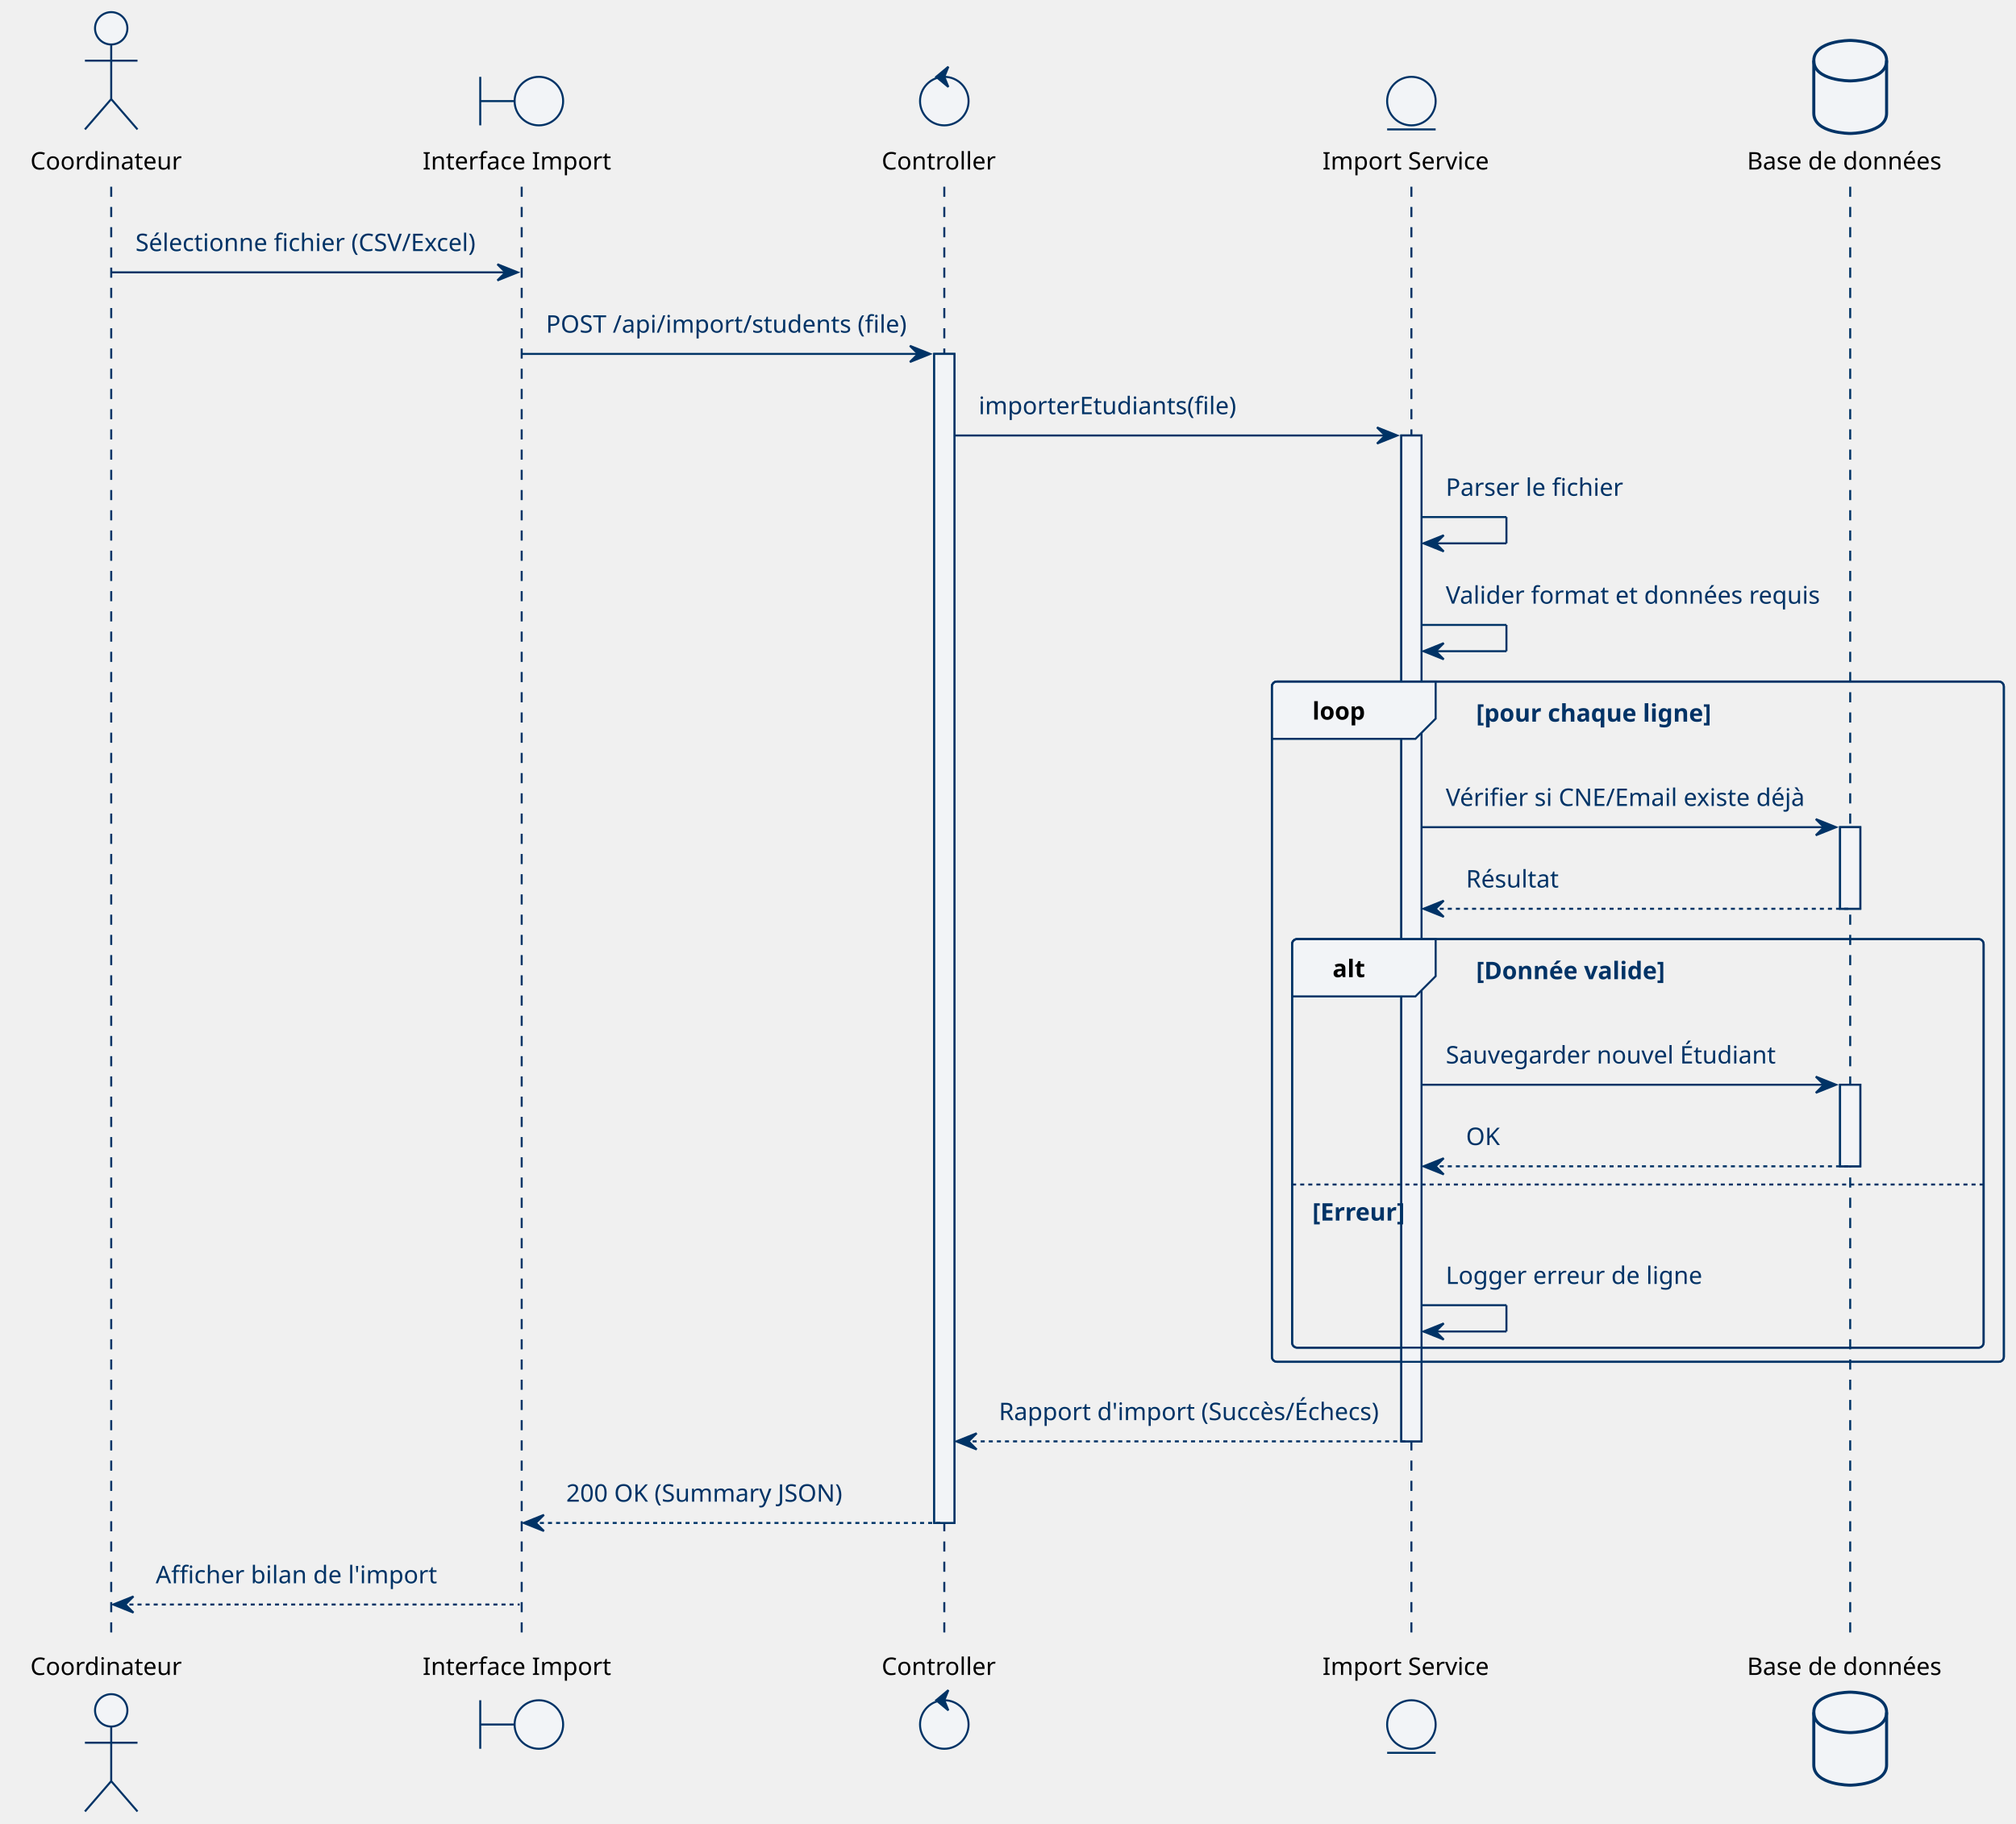
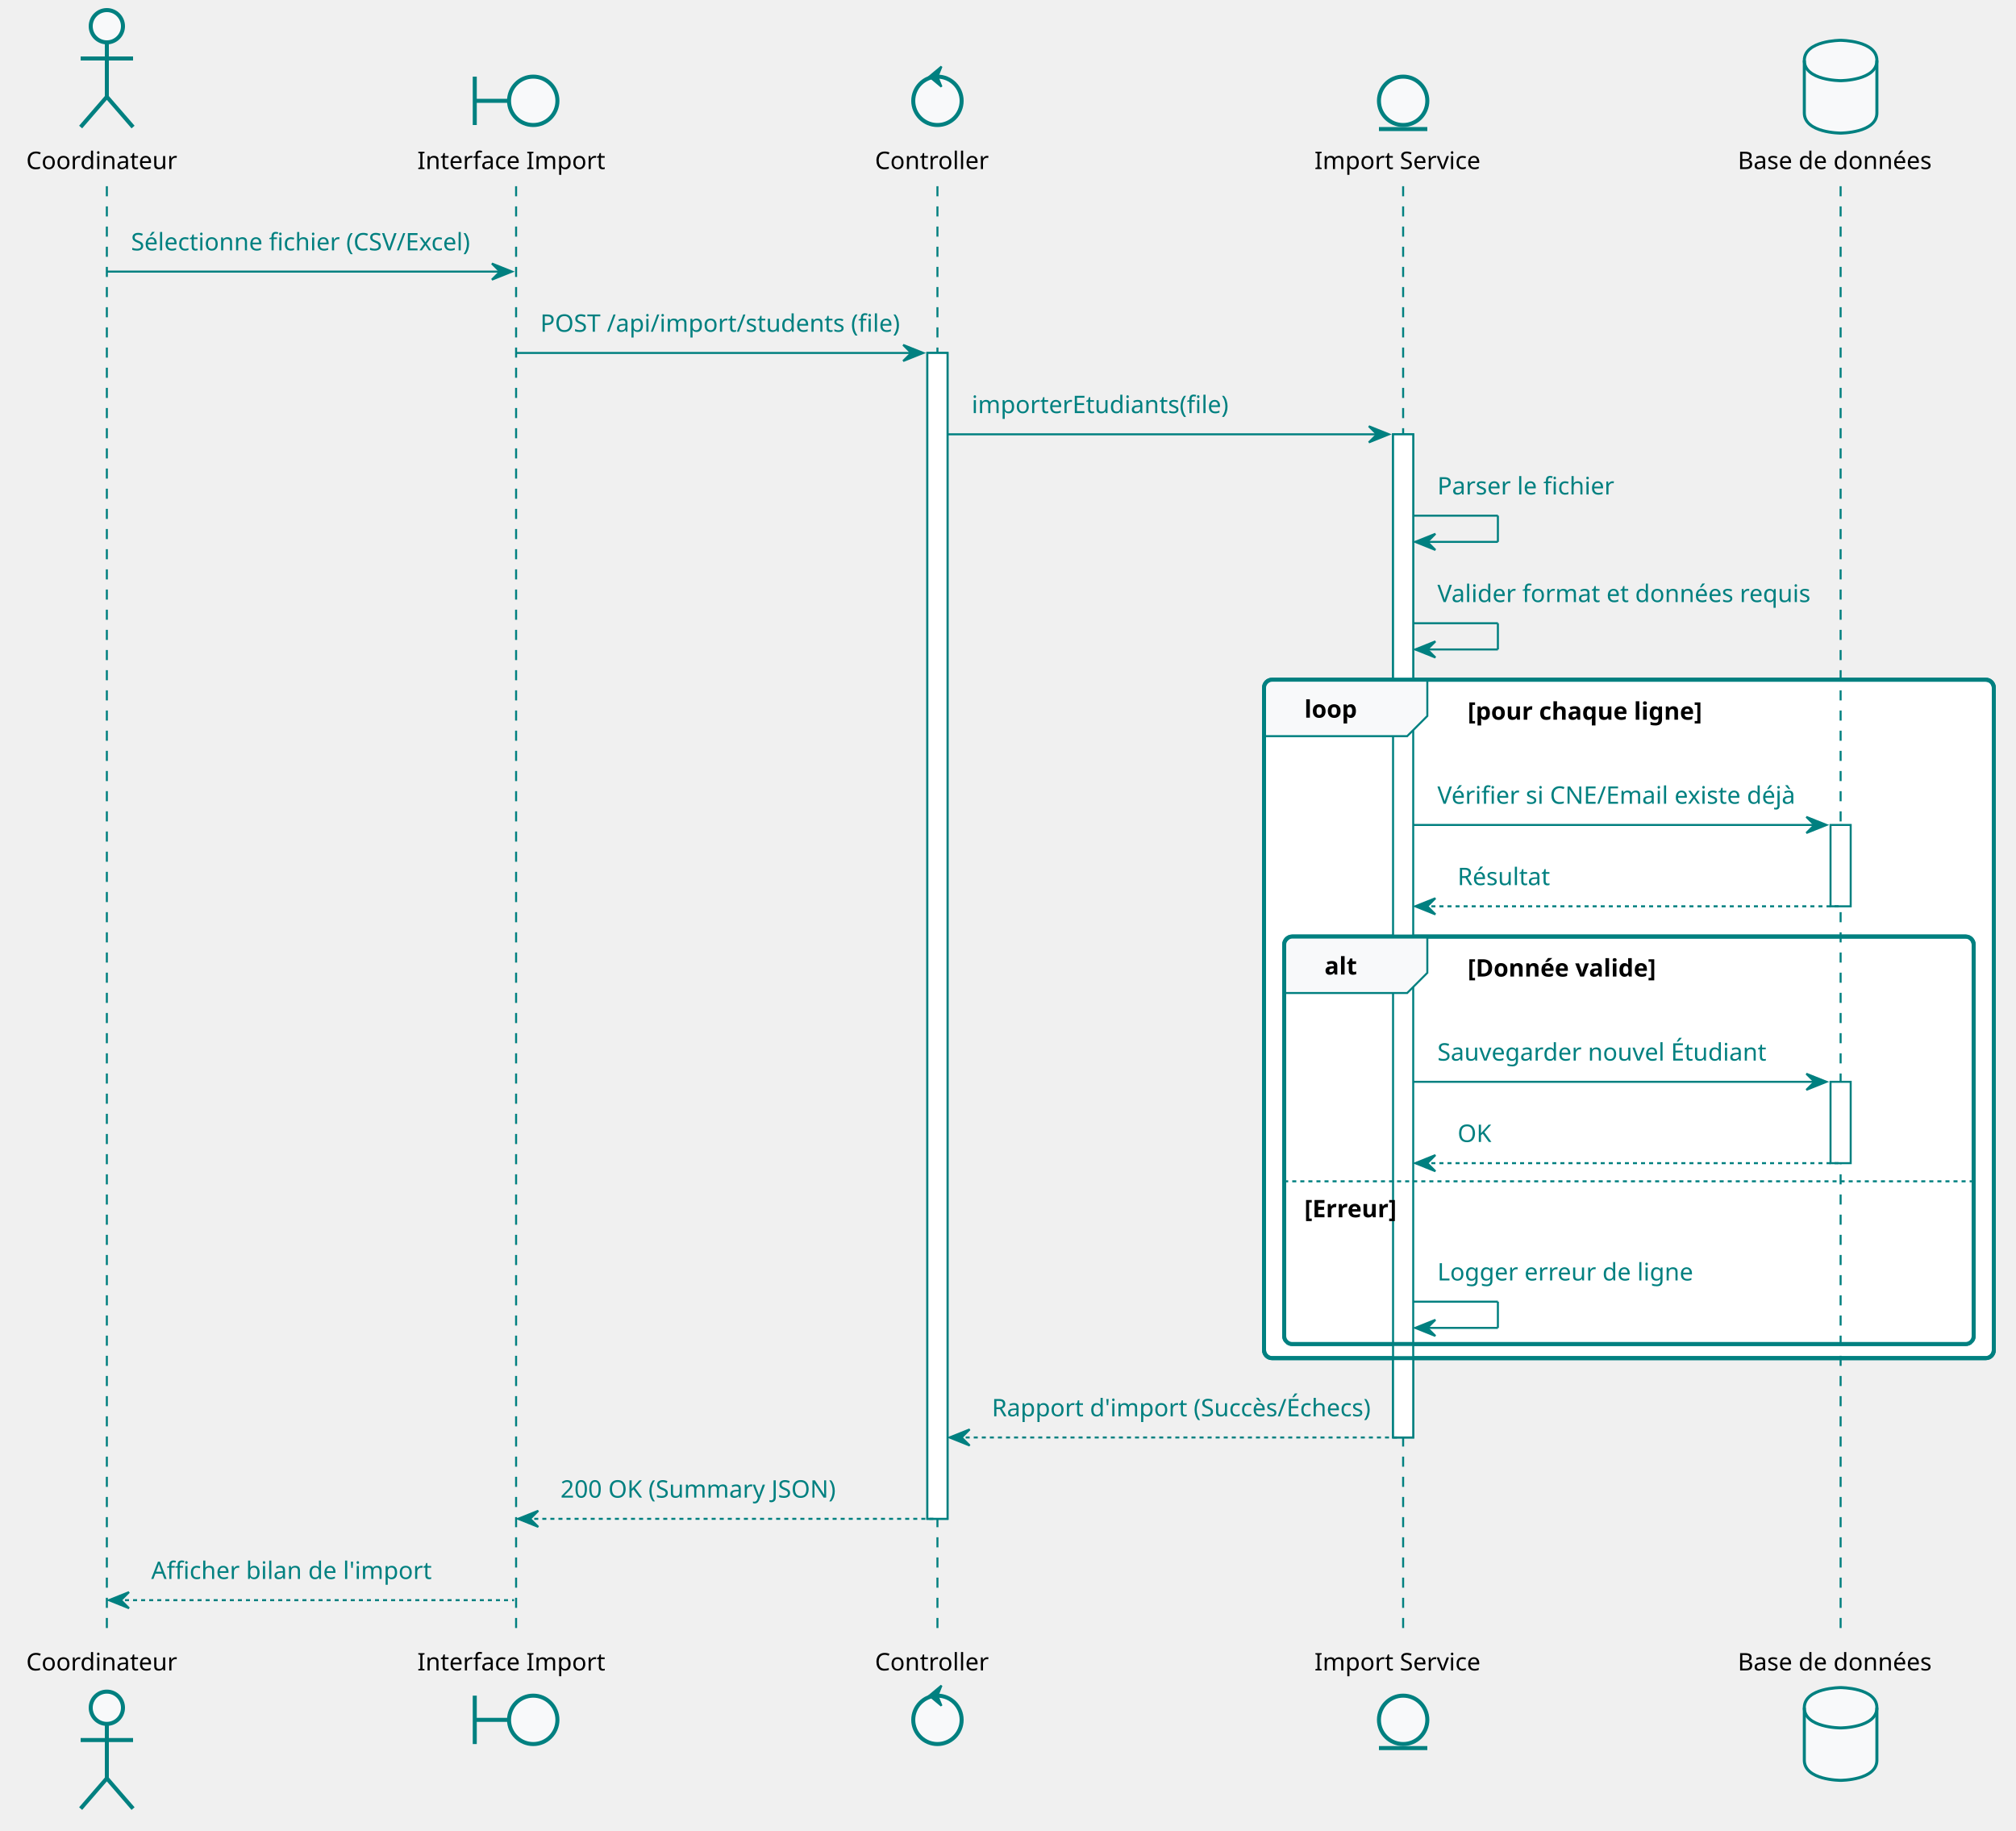
- <svg xmlns="http://www.w3.org/2000/svg" contentStyleType="text/css" height="902px" preserveAspectRatio="none" style="width:997px;height:902px;background:#FFFFFF;" version="1.1" viewBox="0 0 997 902" width="997px" zoomAndPan="magnify">
+ <svg xmlns="http://www.w3.org/2000/svg" contentScriptType="application/ecmascript" contentStyleType="text/css" height="908px" preserveAspectRatio="none" style="width:1000px;height:908px;" version="1.1" viewBox="0 0 1000 908" width="1000px" zoomAndPan="magnify">
  <defs />
  <g>
-     <rect fill="#F2F4F7" height="578.162" style="stroke:#003366;stroke-width:1.0;" width="10" x="462" y="175.032" />
-     <rect fill="#F2F4F7" height="497.474" style="stroke:#003366;stroke-width:1.0;" width="10" x="693" y="215.376" />
-     <rect fill="#F2F4F7" height="40.344" style="stroke:#003366;stroke-width:1.0;" width="10" x="910" y="409.097" />
-     <rect fill="#F2F4F7" height="40.344" style="stroke:#003366;stroke-width:1.0;" width="10" x="910" y="536.473" />
-     <rect fill="none" height="336.441" rx="2.5" ry="2.5" style="stroke:#003366;stroke-width:1.0;" width="362" x="629" y="337.065" />
-     <rect fill="none" height="202.065" rx="2.5" ry="2.5" style="stroke:#003366;stroke-width:1.0;" width="342" x="639" y="464.441" />
-     <line style="stroke:#003366;stroke-width:1.0;stroke-dasharray:5.0,5.0;" x1="55" x2="55" y1="92.344" y2="811.538" />
-     <line style="stroke:#003366;stroke-width:1.0;stroke-dasharray:5.0,5.0;" x1="258" x2="258" y1="92.344" y2="811.538" />
-     <line style="stroke:#003366;stroke-width:1.0;stroke-dasharray:5.0,5.0;" x1="467" x2="467" y1="92.344" y2="811.538" />
-     <line style="stroke:#003366;stroke-width:1.0;stroke-dasharray:5.0,5.0;" x1="698" x2="698" y1="92.344" y2="811.538" />
-     <line style="stroke:#003366;stroke-width:1.0;stroke-dasharray:5.0,5.0;" x1="915" x2="915" y1="92.344" y2="811.538" />
-     <text fill="#000000" font-family="sans-serif" font-size="12" lengthAdjust="spacing" textLength="74" x="15" y="83.828">Coordinateur</text>
-     <ellipse cx="55" cy="14" fill="#F2F4F7" rx="8" ry="8" style="stroke:#003366;stroke-width:1.0;" />
-     <path d="M55,22 L55,49 M42,30 L68,30 M55,49 L42,64 M55,49 L68,64 " fill="none" style="stroke:#003366;stroke-width:1.0;" />
-     <text fill="#000000" font-family="sans-serif" font-size="12" lengthAdjust="spacing" textLength="74" x="15" y="828.366">Coordinateur</text>
-     <ellipse cx="55" cy="845.882" fill="#F2F4F7" rx="8" ry="8" style="stroke:#003366;stroke-width:1.0;" />
-     <path d="M55,853.882 L55,880.882 M42,861.882 L68,861.882 M55,880.882 L42,895.882 M55,880.882 L68,895.882 " fill="none" style="stroke:#003366;stroke-width:1.0;" />
-     <text fill="#000000" font-family="sans-serif" font-size="12" lengthAdjust="spacing" textLength="92" x="209" y="83.828">Interface Import</text>
-     <path d="M237.5,38 L237.5,62 M237.5,50 L254.5,50 " fill="none" style="stroke:#003366;stroke-width:1.0;" />
-     <ellipse cx="266.5" cy="50" fill="#F2F4F7" rx="12" ry="12" style="stroke:#003366;stroke-width:1.0;" />
-     <text fill="#000000" font-family="sans-serif" font-size="12" lengthAdjust="spacing" textLength="92" x="209" y="828.366">Interface Import</text>
-     <path d="M237.5,840.882 L237.5,864.882 M237.5,852.882 L254.5,852.882 " fill="none" style="stroke:#003366;stroke-width:1.0;" />
-     <ellipse cx="266.5" cy="852.882" fill="#F2F4F7" rx="12" ry="12" style="stroke:#003366;stroke-width:1.0;" />
-     <text fill="#000000" font-family="sans-serif" font-size="12" lengthAdjust="spacing" textLength="56" x="436" y="83.828">Controller</text>
-     <ellipse cx="467" cy="50" fill="#F2F4F7" rx="12" ry="12" style="stroke:#003366;stroke-width:1.0;" />
-     <polygon fill="#003366" points="463,38,469,33,467,38,469,43,463,38" style="stroke:#003366;stroke-width:1.0;" />
-     <text fill="#000000" font-family="sans-serif" font-size="12" lengthAdjust="spacing" textLength="56" x="436" y="828.366">Controller</text>
-     <ellipse cx="467" cy="852.882" fill="#F2F4F7" rx="12" ry="12" style="stroke:#003366;stroke-width:1.0;" />
-     <polygon fill="#003366" points="463,840.882,469,835.882,467,840.882,469,845.882,463,840.882" style="stroke:#003366;stroke-width:1.0;" />
-     <text fill="#000000" font-family="sans-serif" font-size="12" lengthAdjust="spacing" textLength="82" x="654" y="83.828">Import Service</text>
-     <ellipse cx="698" cy="50" fill="#F2F4F7" rx="12" ry="12" style="stroke:#003366;stroke-width:1.0;" />
-     <line style="stroke:#003366;stroke-width:1.0;" x1="686" x2="710" y1="64" y2="64" />
-     <text fill="#000000" font-family="sans-serif" font-size="12" lengthAdjust="spacing" textLength="82" x="654" y="828.366">Import Service</text>
-     <ellipse cx="698" cy="852.882" fill="#F2F4F7" rx="12" ry="12" style="stroke:#003366;stroke-width:1.0;" />
-     <line style="stroke:#003366;stroke-width:1.0;" x1="686" x2="710" y1="866.882" y2="866.882" />
-     <text fill="#000000" font-family="sans-serif" font-size="12" lengthAdjust="spacing" textLength="96" x="864" y="83.828">Base de données</text>
-     <path d="M897,30 C897,20 915,20 915,20 C915,20 933,20 933,30 L933,56 C933,66 915,66 915,66 C915,66 897,66 897,56 L897,30 " fill="#F2F4F7" style="stroke:#003366;stroke-width:1.5;" />
-     <path d="M897,30 C897,40 915,40 915,40 C915,40 933,40 933,30 " fill="none" style="stroke:#003366;stroke-width:1.5;" />
-     <text fill="#000000" font-family="sans-serif" font-size="12" lengthAdjust="spacing" textLength="96" x="864" y="828.366">Base de données</text>
-     <path d="M897,846.882 C897,836.882 915,836.882 915,836.882 C915,836.882 933,836.882 933,846.882 L933,872.882 C933,882.882 915,882.882 915,882.882 C915,882.882 897,882.882 897,872.882 L897,846.882 " fill="#F2F4F7" style="stroke:#003366;stroke-width:1.5;" />
-     <path d="M897,846.882 C897,856.882 915,856.882 915,856.882 C915,856.882 933,856.882 933,846.882 " fill="none" style="stroke:#003366;stroke-width:1.5;" />
-     <rect fill="#F2F4F7" height="578.162" style="stroke:#003366;stroke-width:1.0;" width="10" x="462" y="175.032" />
-     <rect fill="#F2F4F7" height="497.474" style="stroke:#003366;stroke-width:1.0;" width="10" x="693" y="215.376" />
-     <rect fill="#F2F4F7" height="40.344" style="stroke:#003366;stroke-width:1.0;" width="10" x="910" y="409.097" />
-     <rect fill="#F2F4F7" height="40.344" style="stroke:#003366;stroke-width:1.0;" width="10" x="910" y="536.473" />
-     <polygon fill="#003366" points="246,130.688,256,134.688,246,138.688,250,134.688" style="stroke:#003366;stroke-width:1.0;" />
-     <line style="stroke:#003366;stroke-width:1.0;" x1="55" x2="252" y1="134.688" y2="134.688" />
-     <text fill="#003366" font-family="sans-serif" font-size="12" lengthAdjust="spacing" textLength="169" x="67" y="124.172">Sélectionne fichier (CSV/Excel)</text>
-     <polygon fill="#003366" points="450,171.032,460,175.032,450,179.032,454,175.032" style="stroke:#003366;stroke-width:1.0;" />
-     <line style="stroke:#003366;stroke-width:1.0;" x1="258" x2="456" y1="175.032" y2="175.032" />
-     <text fill="#003366" font-family="sans-serif" font-size="12" lengthAdjust="spacing" textLength="175" x="270" y="164.516">POST /api/import/students (file)</text>
-     <polygon fill="#003366" points="681,211.376,691,215.376,681,219.376,685,215.376" style="stroke:#003366;stroke-width:1.0;" />
-     <line style="stroke:#003366;stroke-width:1.0;" x1="472" x2="687" y1="215.376" y2="215.376" />
-     <text fill="#003366" font-family="sans-serif" font-size="12" lengthAdjust="spacing" textLength="126" x="484" y="204.86">importerEtudiants(file)</text>
-     <line style="stroke:#003366;stroke-width:1.0;" x1="703" x2="745" y1="255.721" y2="255.721" />
-     <line style="stroke:#003366;stroke-width:1.0;" x1="745" x2="745" y1="255.721" y2="268.721" />
-     <line style="stroke:#003366;stroke-width:1.0;" x1="704" x2="745" y1="268.721" y2="268.721" />
-     <polygon fill="#003366" points="714,264.721,704,268.721,714,272.721,710,268.721" style="stroke:#003366;stroke-width:1.0;" />
-     <text fill="#003366" font-family="sans-serif" font-size="12" lengthAdjust="spacing" textLength="88" x="715" y="245.204">Parser le fichier</text>
-     <line style="stroke:#003366;stroke-width:1.0;" x1="703" x2="745" y1="309.065" y2="309.065" />
-     <line style="stroke:#003366;stroke-width:1.0;" x1="745" x2="745" y1="309.065" y2="322.065" />
-     <line style="stroke:#003366;stroke-width:1.0;" x1="704" x2="745" y1="322.065" y2="322.065" />
-     <polygon fill="#003366" points="714,318.065,704,322.065,714,326.065,710,322.065" style="stroke:#003366;stroke-width:1.0;" />
-     <text fill="#003366" font-family="sans-serif" font-size="12" lengthAdjust="spacing" textLength="183" x="715" y="298.549">Valider format et données requis</text>
-     <path d="M631.5,337.065 L710,337.065 L710,355.409 L700,365.409 L629,365.409 L629,339.565 A2.5,2.5 0 0 1 631.5,337.065 " fill="#F2F4F7" style="stroke:#003366;stroke-width:1.0;" />
-     <rect fill="none" height="336.441" rx="2.5" ry="2.5" style="stroke:#003366;stroke-width:1.0;" width="362" x="629" y="337.065" />
-     <text fill="#000000" font-family="sans-serif" font-size="12" font-weight="bold" lengthAdjust="spacing" textLength="26" x="649" y="355.893">loop</text>
-     <text fill="#003366" font-family="sans-serif" font-size="12" font-weight="bold" lengthAdjust="spacing" textLength="117" x="730" y="356.893">[pour chaque ligne]</text>
-     <polygon fill="#003366" points="898,405.097,908,409.097,898,413.097,902,409.097" style="stroke:#003366;stroke-width:1.0;" />
-     <line style="stroke:#003366;stroke-width:1.0;" x1="703" x2="904" y1="409.097" y2="409.097" />
-     <text fill="#003366" font-family="sans-serif" font-size="12" lengthAdjust="spacing" textLength="178" x="715" y="398.581">Vérifier si CNE/Email existe déjà</text>
-     <polygon fill="#003366" points="714,445.441,704,449.441,714,453.441,710,449.441" style="stroke:#003366;stroke-width:1.0;" />
-     <line style="stroke:#003366;stroke-width:1.0;stroke-dasharray:2.0,2.0;" x1="708" x2="914" y1="449.441" y2="449.441" />
-     <text fill="#003366" font-family="sans-serif" font-size="12" lengthAdjust="spacing" textLength="45" x="725" y="438.925">Résultat</text>
-     <path d="M641.5,464.441 L710,464.441 L710,482.785 L700,492.785 L639,492.785 L639,466.941 A2.5,2.5 0 0 1 641.5,464.441 " fill="#F2F4F7" style="stroke:#003366;stroke-width:1.0;" />
-     <rect fill="none" height="202.065" rx="2.5" ry="2.5" style="stroke:#003366;stroke-width:1.0;" width="342" x="639" y="464.441" />
-     <text fill="#000000" font-family="sans-serif" font-size="12" font-weight="bold" lengthAdjust="spacing" textLength="16" x="659" y="483.269">alt</text>
-     <text fill="#003366" font-family="sans-serif" font-size="12" font-weight="bold" lengthAdjust="spacing" textLength="94" x="730" y="484.269">[Donnée valide]</text>
-     <polygon fill="#003366" points="898,532.473,908,536.473,898,540.473,902,536.473" style="stroke:#003366;stroke-width:1.0;" />
-     <line style="stroke:#003366;stroke-width:1.0;" x1="703" x2="904" y1="536.473" y2="536.473" />
-     <text fill="#003366" font-family="sans-serif" font-size="12" lengthAdjust="spacing" textLength="161" x="715" y="525.957">Sauvegarder nouvel Étudiant</text>
-     <polygon fill="#003366" points="714,572.818,704,576.818,714,580.818,710,576.818" style="stroke:#003366;stroke-width:1.0;" />
-     <line style="stroke:#003366;stroke-width:1.0;stroke-dasharray:2.0,2.0;" x1="708" x2="914" y1="576.818" y2="576.818" />
-     <text fill="#003366" font-family="sans-serif" font-size="12" lengthAdjust="spacing" textLength="16" x="725" y="566.302">OK</text>
-     <line style="stroke:#003366;stroke-width:1.0;stroke-dasharray:2.0,2.0;" x1="639" x2="981" y1="585.818" y2="585.818" />
-     <text fill="#003366" font-family="sans-serif" font-size="12" font-weight="bold" lengthAdjust="spacing" textLength="45" x="649" y="603.646">[Erreur]</text>
-     <line style="stroke:#003366;stroke-width:1.0;" x1="703" x2="745" y1="645.506" y2="645.506" />
-     <line style="stroke:#003366;stroke-width:1.0;" x1="745" x2="745" y1="645.506" y2="658.506" />
-     <line style="stroke:#003366;stroke-width:1.0;" x1="704" x2="745" y1="658.506" y2="658.506" />
-     <polygon fill="#003366" points="714,654.506,704,658.506,714,662.506,710,658.506" style="stroke:#003366;stroke-width:1.0;" />
-     <text fill="#003366" font-family="sans-serif" font-size="12" lengthAdjust="spacing" textLength="125" x="715" y="634.99">Logger erreur de ligne</text>
-     <polygon fill="#003366" points="483,708.85,473,712.85,483,716.85,479,712.85" style="stroke:#003366;stroke-width:1.0;" />
-     <line style="stroke:#003366;stroke-width:1.0;stroke-dasharray:2.0,2.0;" x1="477" x2="697" y1="712.85" y2="712.85" />
-     <text fill="#003366" font-family="sans-serif" font-size="12" lengthAdjust="spacing" textLength="187" x="494" y="702.334">Rapport d'import (Succès/Échecs)</text>
-     <polygon fill="#003366" points="269,749.194,259,753.194,269,757.194,265,753.194" style="stroke:#003366;stroke-width:1.0;" />
-     <line style="stroke:#003366;stroke-width:1.0;stroke-dasharray:2.0,2.0;" x1="263" x2="466" y1="753.194" y2="753.194" />
-     <text fill="#003366" font-family="sans-serif" font-size="12" lengthAdjust="spacing" textLength="136" x="280" y="742.678">200 OK (Summary JSON)</text>
-     <polygon fill="#003366" points="66,789.538,56,793.538,66,797.538,62,793.538" style="stroke:#003366;stroke-width:1.0;" />
-     <line style="stroke:#003366;stroke-width:1.0;stroke-dasharray:2.0,2.0;" x1="60" x2="257" y1="793.538" y2="793.538" />
-     <text fill="#003366" font-family="sans-serif" font-size="12" lengthAdjust="spacing" textLength="137" x="77" y="783.022">Afficher bilan de l'import</text>
+     <rect fill="#FFFFFF" height="578.162" style="stroke: #008080; stroke-width: 1.0;" width="10" x="460" y="175.032" />
+     <rect fill="#FFFFFF" height="497.474" style="stroke: #008080; stroke-width: 1.0;" width="10" x="691" y="215.376" />
+     <rect fill="#FFFFFF" height="40.344" style="stroke: #008080; stroke-width: 1.0;" width="10" x="908" y="409.097" />
+     <rect fill="#FFFFFF" height="40.344" style="stroke: #008080; stroke-width: 1.0;" width="10" x="908" y="536.473" />
+     <rect fill="#FFFFFF" height="336.441" rx="4" ry="4" style="stroke: #008080; stroke-width: 2.0;" width="362" x="627" y="337.065" />
+     <rect fill="#FFFFFF" height="202.065" rx="4" ry="4" style="stroke: #008080; stroke-width: 2.0;" width="342" x="637" y="464.441" />
+     <rect fill="#FFFFFF" height="81.688" style="stroke: none; stroke-width: 1.0;" width="342" x="637" y="584.818" />
+     <line style="stroke: #008080; stroke-width: 1.0; stroke-dasharray: 5.0,5.0;" x1="53" x2="53" y1="92.344" y2="811.538" />
+     <line style="stroke: #008080; stroke-width: 1.0; stroke-dasharray: 5.0,5.0;" x1="256" x2="256" y1="92.344" y2="811.538" />
+     <line style="stroke: #008080; stroke-width: 1.0; stroke-dasharray: 5.0,5.0;" x1="465" x2="465" y1="92.344" y2="811.538" />
+     <line style="stroke: #008080; stroke-width: 1.0; stroke-dasharray: 5.0,5.0;" x1="696" x2="696" y1="92.344" y2="811.538" />
+     <line style="stroke: #008080; stroke-width: 1.0; stroke-dasharray: 5.0,5.0;" x1="913" x2="913" y1="92.344" y2="811.538" />
+     <text fill="#000000" font-family="sans-serif" font-size="12" lengthAdjust="spacingAndGlyphs" textLength="74" x="13" y="83.828">Coordinateur</text>
+     <ellipse cx="53" cy="13" fill="#F8F9FA" rx="8" ry="8" style="stroke: #008080; stroke-width: 2.0;" />
+     <path d="M53,21 L53,48 M40,29 L66,29 M53,48 L40,63 M53,48 L66,63 " fill="none" style="stroke: #008080; stroke-width: 2.0;" />
+     <text fill="#000000" font-family="sans-serif" font-size="12" lengthAdjust="spacingAndGlyphs" textLength="74" x="13" y="828.366">Coordinateur</text>
+     <ellipse cx="53" cy="846.882" fill="#F8F9FA" rx="8" ry="8" style="stroke: #008080; stroke-width: 2.0;" />
+     <path d="M53,854.882 L53,881.882 M40,862.882 L66,862.882 M53,881.882 L40,896.882 M53,881.882 L66,896.882 " fill="none" style="stroke: #008080; stroke-width: 2.0;" />
+     <text fill="#000000" font-family="sans-serif" font-size="12" lengthAdjust="spacingAndGlyphs" textLength="92" x="207" y="83.828">Interface Import</text>
+     <path d="M235.5,38 L235.5,62 M235.5,50 L252.5,50 " fill="none" style="stroke: #008080; stroke-width: 2.0;" />
+     <ellipse cx="264.5" cy="50" fill="#F8F9FA" rx="12" ry="12" style="stroke: #008080; stroke-width: 2.0;" />
+     <text fill="#000000" font-family="sans-serif" font-size="12" lengthAdjust="spacingAndGlyphs" textLength="92" x="207" y="828.366">Interface Import</text>
+     <path d="M235.5,840.882 L235.5,864.882 M235.5,852.882 L252.5,852.882 " fill="none" style="stroke: #008080; stroke-width: 2.0;" />
+     <ellipse cx="264.5" cy="852.882" fill="#F8F9FA" rx="12" ry="12" style="stroke: #008080; stroke-width: 2.0;" />
+     <text fill="#000000" font-family="sans-serif" font-size="12" lengthAdjust="spacingAndGlyphs" textLength="56" x="434" y="83.828">Controller</text>
+     <ellipse cx="465" cy="50" fill="#F8F9FA" rx="12" ry="12" style="stroke: #008080; stroke-width: 2.0;" />
+     <polygon fill="#008080" points="461,38,467,33,465,38,467,43,461,38" style="stroke: #008080; stroke-width: 1.0;" />
+     <text fill="#000000" font-family="sans-serif" font-size="12" lengthAdjust="spacingAndGlyphs" textLength="56" x="434" y="828.366">Controller</text>
+     <ellipse cx="465" cy="852.882" fill="#F8F9FA" rx="12" ry="12" style="stroke: #008080; stroke-width: 2.0;" />
+     <polygon fill="#008080" points="461,840.882,467,835.882,465,840.882,467,845.882,461,840.882" style="stroke: #008080; stroke-width: 1.0;" />
+     <text fill="#000000" font-family="sans-serif" font-size="12" lengthAdjust="spacingAndGlyphs" textLength="82" x="652" y="83.828">Import Service</text>
+     <ellipse cx="696" cy="50" fill="#F8F9FA" rx="12" ry="12" style="stroke: #008080; stroke-width: 2.0;" />
+     <line style="stroke: #008080; stroke-width: 2.0;" x1="684" x2="708" y1="64" y2="64" />
+     <text fill="#000000" font-family="sans-serif" font-size="12" lengthAdjust="spacingAndGlyphs" textLength="82" x="652" y="828.366">Import Service</text>
+     <ellipse cx="696" cy="852.882" fill="#F8F9FA" rx="12" ry="12" style="stroke: #008080; stroke-width: 2.0;" />
+     <line style="stroke: #008080; stroke-width: 2.0;" x1="684" x2="708" y1="866.882" y2="866.882" />
+     <text fill="#000000" font-family="sans-serif" font-size="12" lengthAdjust="spacingAndGlyphs" textLength="96" x="862" y="83.828">Base de données</text>
+     <path d="M895,30 C895,20 913,20 913,20 C913,20 931,20 931,30 L931,56 C931,66 913,66 913,66 C913,66 895,66 895,56 L895,30 " fill="#F8F9FA" style="stroke: #008080; stroke-width: 1.5;" />
+     <path d="M895,30 C895,40 913,40 913,40 C913,40 931,40 931,30 " fill="none" style="stroke: #008080; stroke-width: 1.5;" />
+     <text fill="#000000" font-family="sans-serif" font-size="12" lengthAdjust="spacingAndGlyphs" textLength="96" x="862" y="828.366">Base de données</text>
+     <path d="M895,846.882 C895,836.882 913,836.882 913,836.882 C913,836.882 931,836.882 931,846.882 L931,872.882 C931,882.882 913,882.882 913,882.882 C913,882.882 895,882.882 895,872.882 L895,846.882 " fill="#F8F9FA" style="stroke: #008080; stroke-width: 1.5;" />
+     <path d="M895,846.882 C895,856.882 913,856.882 913,856.882 C913,856.882 931,856.882 931,846.882 " fill="none" style="stroke: #008080; stroke-width: 1.5;" />
+     <rect fill="#FFFFFF" height="578.162" style="stroke: #008080; stroke-width: 1.0;" width="10" x="460" y="175.032" />
+     <rect fill="#FFFFFF" height="497.474" style="stroke: #008080; stroke-width: 1.0;" width="10" x="691" y="215.376" />
+     <rect fill="#FFFFFF" height="40.344" style="stroke: #008080; stroke-width: 1.0;" width="10" x="908" y="409.097" />
+     <rect fill="#FFFFFF" height="40.344" style="stroke: #008080; stroke-width: 1.0;" width="10" x="908" y="536.473" />
+     <polygon fill="#008080" points="244,130.688,254,134.688,244,138.688,248,134.688" style="stroke: #008080; stroke-width: 1.0;" />
+     <line style="stroke: #008080; stroke-width: 1.0;" x1="53" x2="250" y1="134.688" y2="134.688" />
+     <text fill="#008080" font-family="sans-serif" font-size="12" lengthAdjust="spacingAndGlyphs" textLength="169" x="65" y="124.172">Sélectionne fichier (CSV/Excel)</text>
+     <polygon fill="#008080" points="448,171.032,458,175.032,448,179.032,452,175.032" style="stroke: #008080; stroke-width: 1.0;" />
+     <line style="stroke: #008080; stroke-width: 1.0;" x1="256" x2="454" y1="175.032" y2="175.032" />
+     <text fill="#008080" font-family="sans-serif" font-size="12" lengthAdjust="spacingAndGlyphs" textLength="175" x="268" y="164.516">POST /api/import/students (file)</text>
+     <polygon fill="#008080" points="679,211.376,689,215.376,679,219.376,683,215.376" style="stroke: #008080; stroke-width: 1.0;" />
+     <line style="stroke: #008080; stroke-width: 1.0;" x1="470" x2="685" y1="215.376" y2="215.376" />
+     <text fill="#008080" font-family="sans-serif" font-size="12" lengthAdjust="spacingAndGlyphs" textLength="126" x="482" y="204.86">importerEtudiants(file)</text>
+     <line style="stroke: #008080; stroke-width: 1.0;" x1="701" x2="743" y1="255.721" y2="255.721" />
+     <line style="stroke: #008080; stroke-width: 1.0;" x1="743" x2="743" y1="255.721" y2="268.721" />
+     <line style="stroke: #008080; stroke-width: 1.0;" x1="702" x2="743" y1="268.721" y2="268.721" />
+     <polygon fill="#008080" points="712,264.721,702,268.721,712,272.721,708,268.721" style="stroke: #008080; stroke-width: 1.0;" />
+     <text fill="#008080" font-family="sans-serif" font-size="12" lengthAdjust="spacingAndGlyphs" textLength="88" x="713" y="245.204">Parser le fichier</text>
+     <line style="stroke: #008080; stroke-width: 1.0;" x1="701" x2="743" y1="309.065" y2="309.065" />
+     <line style="stroke: #008080; stroke-width: 1.0;" x1="743" x2="743" y1="309.065" y2="322.065" />
+     <line style="stroke: #008080; stroke-width: 1.0;" x1="702" x2="743" y1="322.065" y2="322.065" />
+     <polygon fill="#008080" points="712,318.065,702,322.065,712,326.065,708,322.065" style="stroke: #008080; stroke-width: 1.0;" />
+     <text fill="#008080" font-family="sans-serif" font-size="12" lengthAdjust="spacingAndGlyphs" textLength="183" x="713" y="298.549">Valider format et données requis</text>
+     <path d="M631,337.065 L708,337.065 L708,355.065 L698,365.065 L627,365.065 L627,341.065 " fill="#F8F9FA" style="stroke: #008080; stroke-width: 1.0;" />
+     <rect fill="none" height="336.441" rx="4" ry="4" style="stroke: #008080; stroke-width: 2.0;" width="362" x="627" y="337.065" />
+     <text fill="#000000" font-family="sans-serif" font-size="12" font-weight="bold" lengthAdjust="spacingAndGlyphs" textLength="26" x="647" y="355.893">loop</text>
+     <text fill="#000000" font-family="sans-serif" font-size="12" font-weight="bold" lengthAdjust="spacingAndGlyphs" textLength="117" x="728" y="356.893">[pour chaque ligne]</text>
+     <polygon fill="#008080" points="896,405.097,906,409.097,896,413.097,900,409.097" style="stroke: #008080; stroke-width: 1.0;" />
+     <line style="stroke: #008080; stroke-width: 1.0;" x1="701" x2="902" y1="409.097" y2="409.097" />
+     <text fill="#008080" font-family="sans-serif" font-size="12" lengthAdjust="spacingAndGlyphs" textLength="178" x="713" y="398.581">Vérifier si CNE/Email existe déjà</text>
+     <polygon fill="#008080" points="712,445.441,702,449.441,712,453.441,708,449.441" style="stroke: #008080; stroke-width: 1.0;" />
+     <line style="stroke: #008080; stroke-width: 1.0; stroke-dasharray: 2.0,2.0;" x1="706" x2="912" y1="449.441" y2="449.441" />
+     <text fill="#008080" font-family="sans-serif" font-size="12" lengthAdjust="spacingAndGlyphs" textLength="45" x="723" y="438.925">Résultat</text>
+     <path d="M641,464.441 L708,464.441 L708,482.441 L698,492.441 L637,492.441 L637,468.441 " fill="#F8F9FA" style="stroke: #008080; stroke-width: 1.0;" />
+     <rect fill="none" height="202.065" rx="4" ry="4" style="stroke: #008080; stroke-width: 2.0;" width="342" x="637" y="464.441" />
+     <text fill="#000000" font-family="sans-serif" font-size="12" font-weight="bold" lengthAdjust="spacingAndGlyphs" textLength="16" x="657" y="483.269">alt</text>
+     <text fill="#000000" font-family="sans-serif" font-size="12" font-weight="bold" lengthAdjust="spacingAndGlyphs" textLength="94" x="728" y="484.269">[Donnée valide]</text>
+     <polygon fill="#008080" points="896,532.473,906,536.473,896,540.473,900,536.473" style="stroke: #008080; stroke-width: 1.0;" />
+     <line style="stroke: #008080; stroke-width: 1.0;" x1="701" x2="902" y1="536.473" y2="536.473" />
+     <text fill="#008080" font-family="sans-serif" font-size="12" lengthAdjust="spacingAndGlyphs" textLength="161" x="713" y="525.957">Sauvegarder nouvel Étudiant</text>
+     <polygon fill="#008080" points="712,572.818,702,576.818,712,580.818,708,576.818" style="stroke: #008080; stroke-width: 1.0;" />
+     <line style="stroke: #008080; stroke-width: 1.0; stroke-dasharray: 2.0,2.0;" x1="706" x2="912" y1="576.818" y2="576.818" />
+     <text fill="#008080" font-family="sans-serif" font-size="12" lengthAdjust="spacingAndGlyphs" textLength="16" x="723" y="566.302">OK</text>
+     <line style="stroke: #008080; stroke-width: 1.0; stroke-dasharray: 2.0,2.0;" x1="637" x2="979" y1="585.818" y2="585.818" />
+     <text fill="#000000" font-family="sans-serif" font-size="12" font-weight="bold" lengthAdjust="spacingAndGlyphs" textLength="45" x="647" y="603.646">[Erreur]</text>
+     <line style="stroke: #008080; stroke-width: 1.0;" x1="701" x2="743" y1="645.506" y2="645.506" />
+     <line style="stroke: #008080; stroke-width: 1.0;" x1="743" x2="743" y1="645.506" y2="658.506" />
+     <line style="stroke: #008080; stroke-width: 1.0;" x1="702" x2="743" y1="658.506" y2="658.506" />
+     <polygon fill="#008080" points="712,654.506,702,658.506,712,662.506,708,658.506" style="stroke: #008080; stroke-width: 1.0;" />
+     <text fill="#008080" font-family="sans-serif" font-size="12" lengthAdjust="spacingAndGlyphs" textLength="125" x="713" y="634.99">Logger erreur de ligne</text>
+     <polygon fill="#008080" points="481,708.85,471,712.85,481,716.85,477,712.85" style="stroke: #008080; stroke-width: 1.0;" />
+     <line style="stroke: #008080; stroke-width: 1.0; stroke-dasharray: 2.0,2.0;" x1="475" x2="695" y1="712.85" y2="712.85" />
+     <text fill="#008080" font-family="sans-serif" font-size="12" lengthAdjust="spacingAndGlyphs" textLength="187" x="492" y="702.334">Rapport d'import (Succès/Échecs)</text>
+     <polygon fill="#008080" points="267,749.194,257,753.194,267,757.194,263,753.194" style="stroke: #008080; stroke-width: 1.0;" />
+     <line style="stroke: #008080; stroke-width: 1.0; stroke-dasharray: 2.0,2.0;" x1="261" x2="464" y1="753.194" y2="753.194" />
+     <text fill="#008080" font-family="sans-serif" font-size="12" lengthAdjust="spacingAndGlyphs" textLength="136" x="278" y="742.678">200 OK (Summary JSON)</text>
+     <polygon fill="#008080" points="64,789.538,54,793.538,64,797.538,60,793.538" style="stroke: #008080; stroke-width: 1.0;" />
+     <line style="stroke: #008080; stroke-width: 1.0; stroke-dasharray: 2.0,2.0;" x1="58" x2="255" y1="793.538" y2="793.538" />
+     <text fill="#008080" font-family="sans-serif" font-size="12" lengthAdjust="spacingAndGlyphs" textLength="137" x="75" y="783.022">Afficher bilan de l'import</text>
  </g>
</svg>
